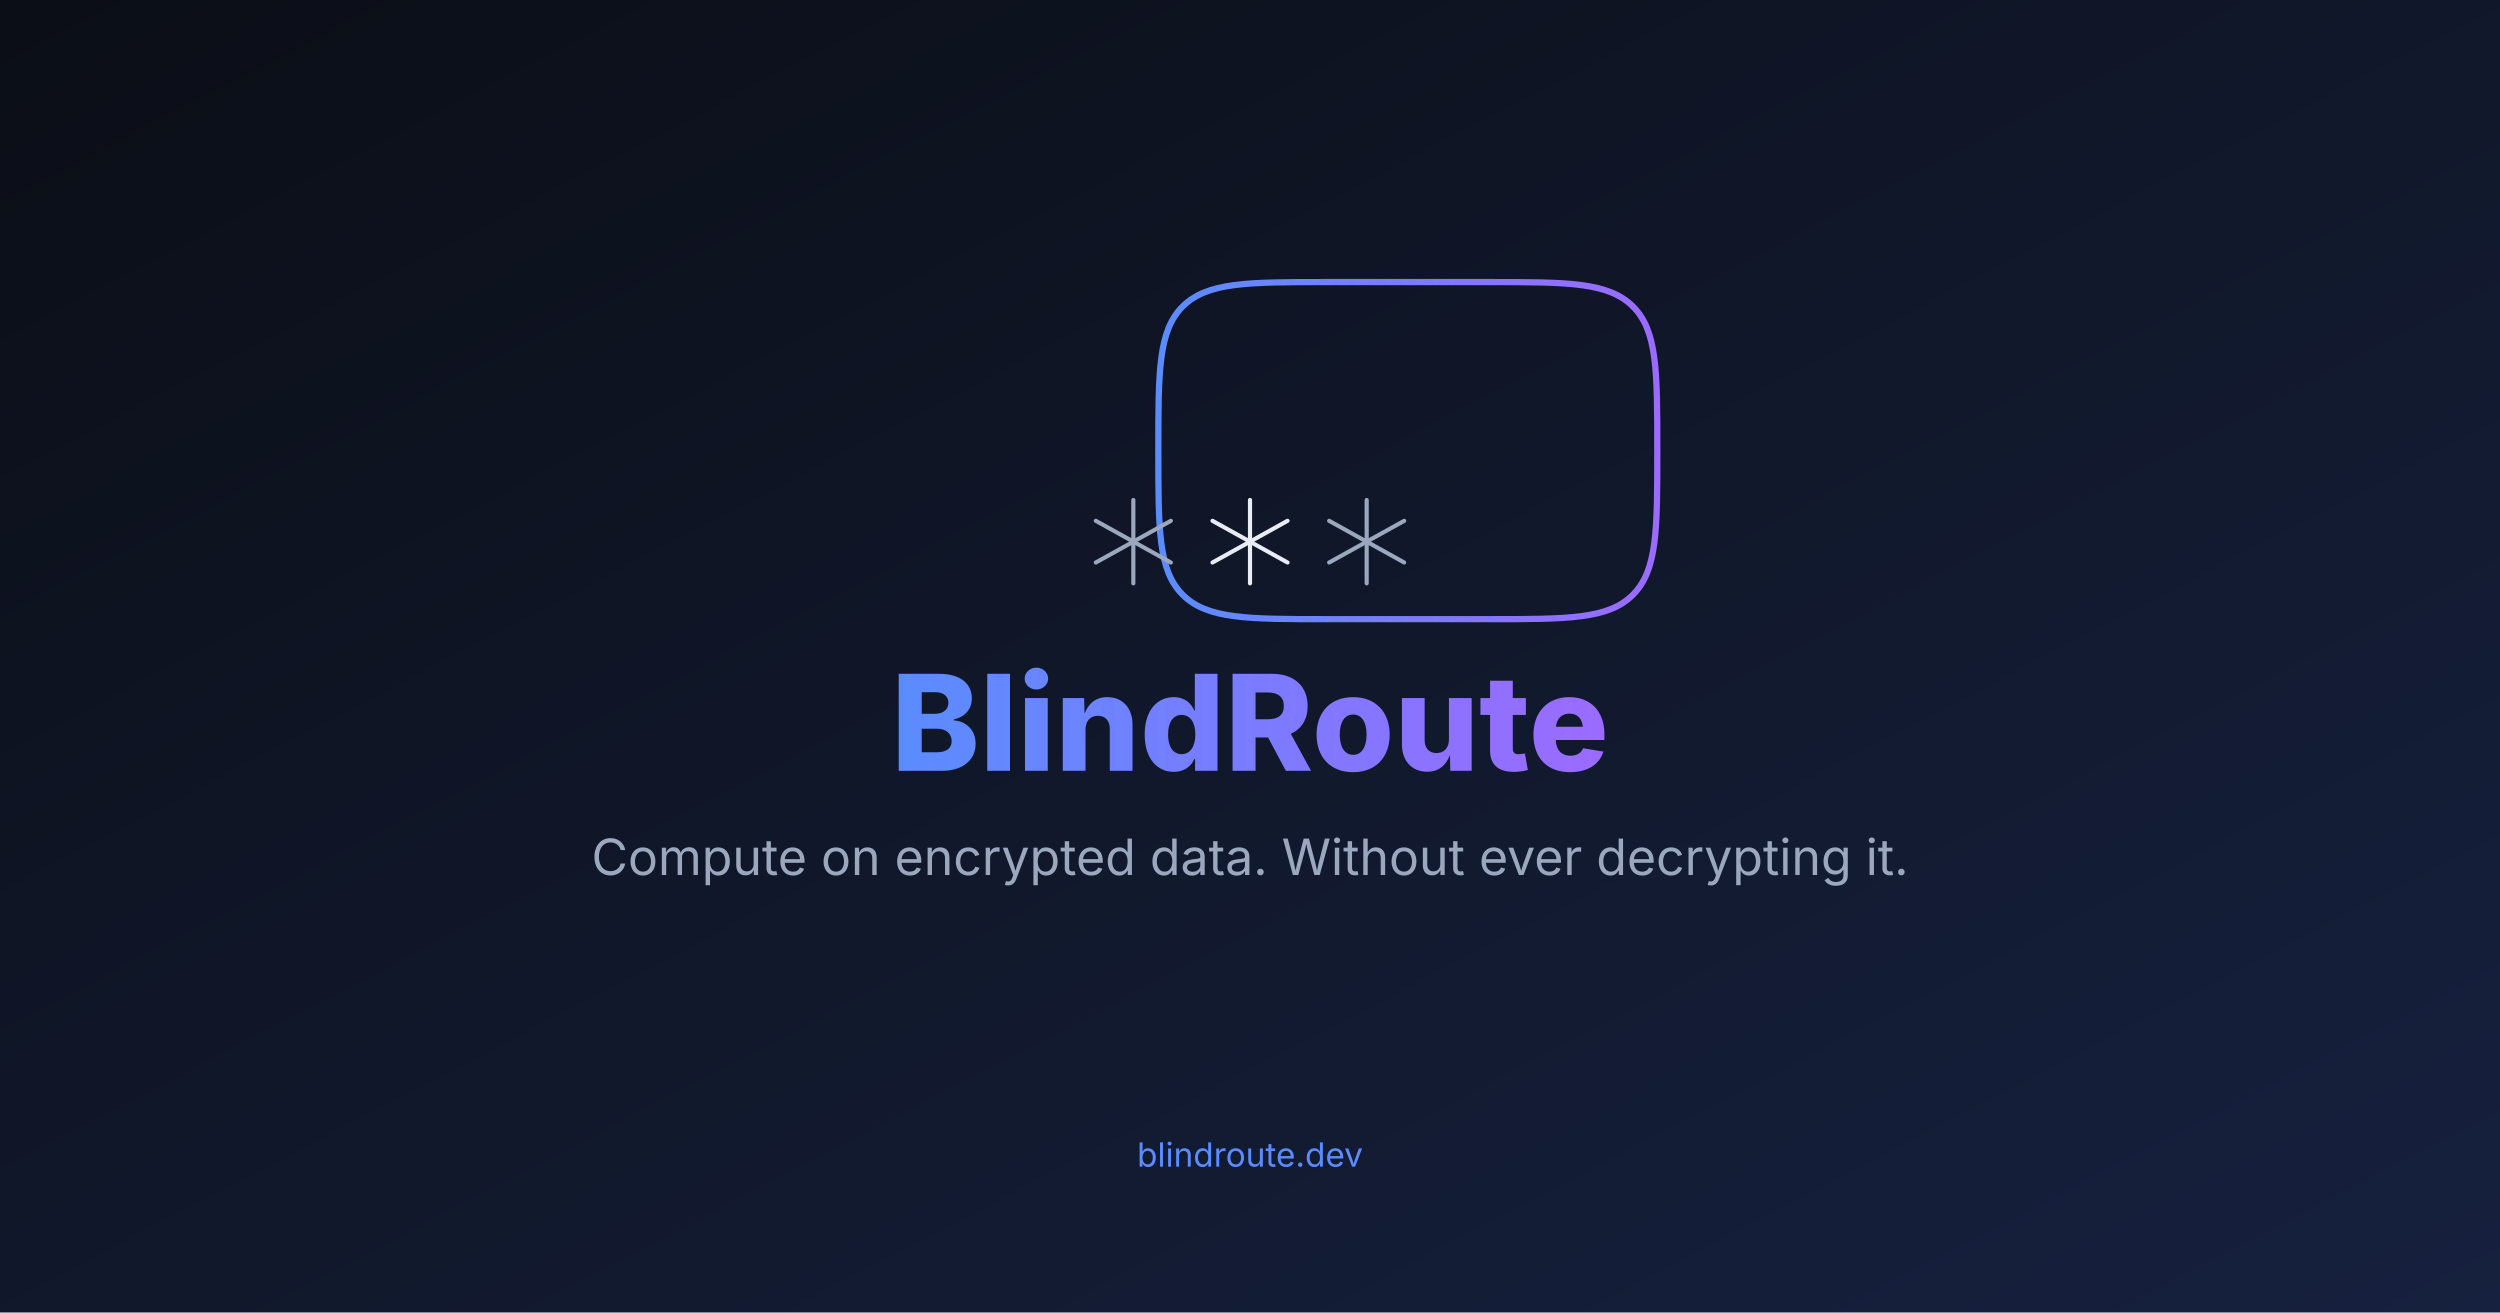
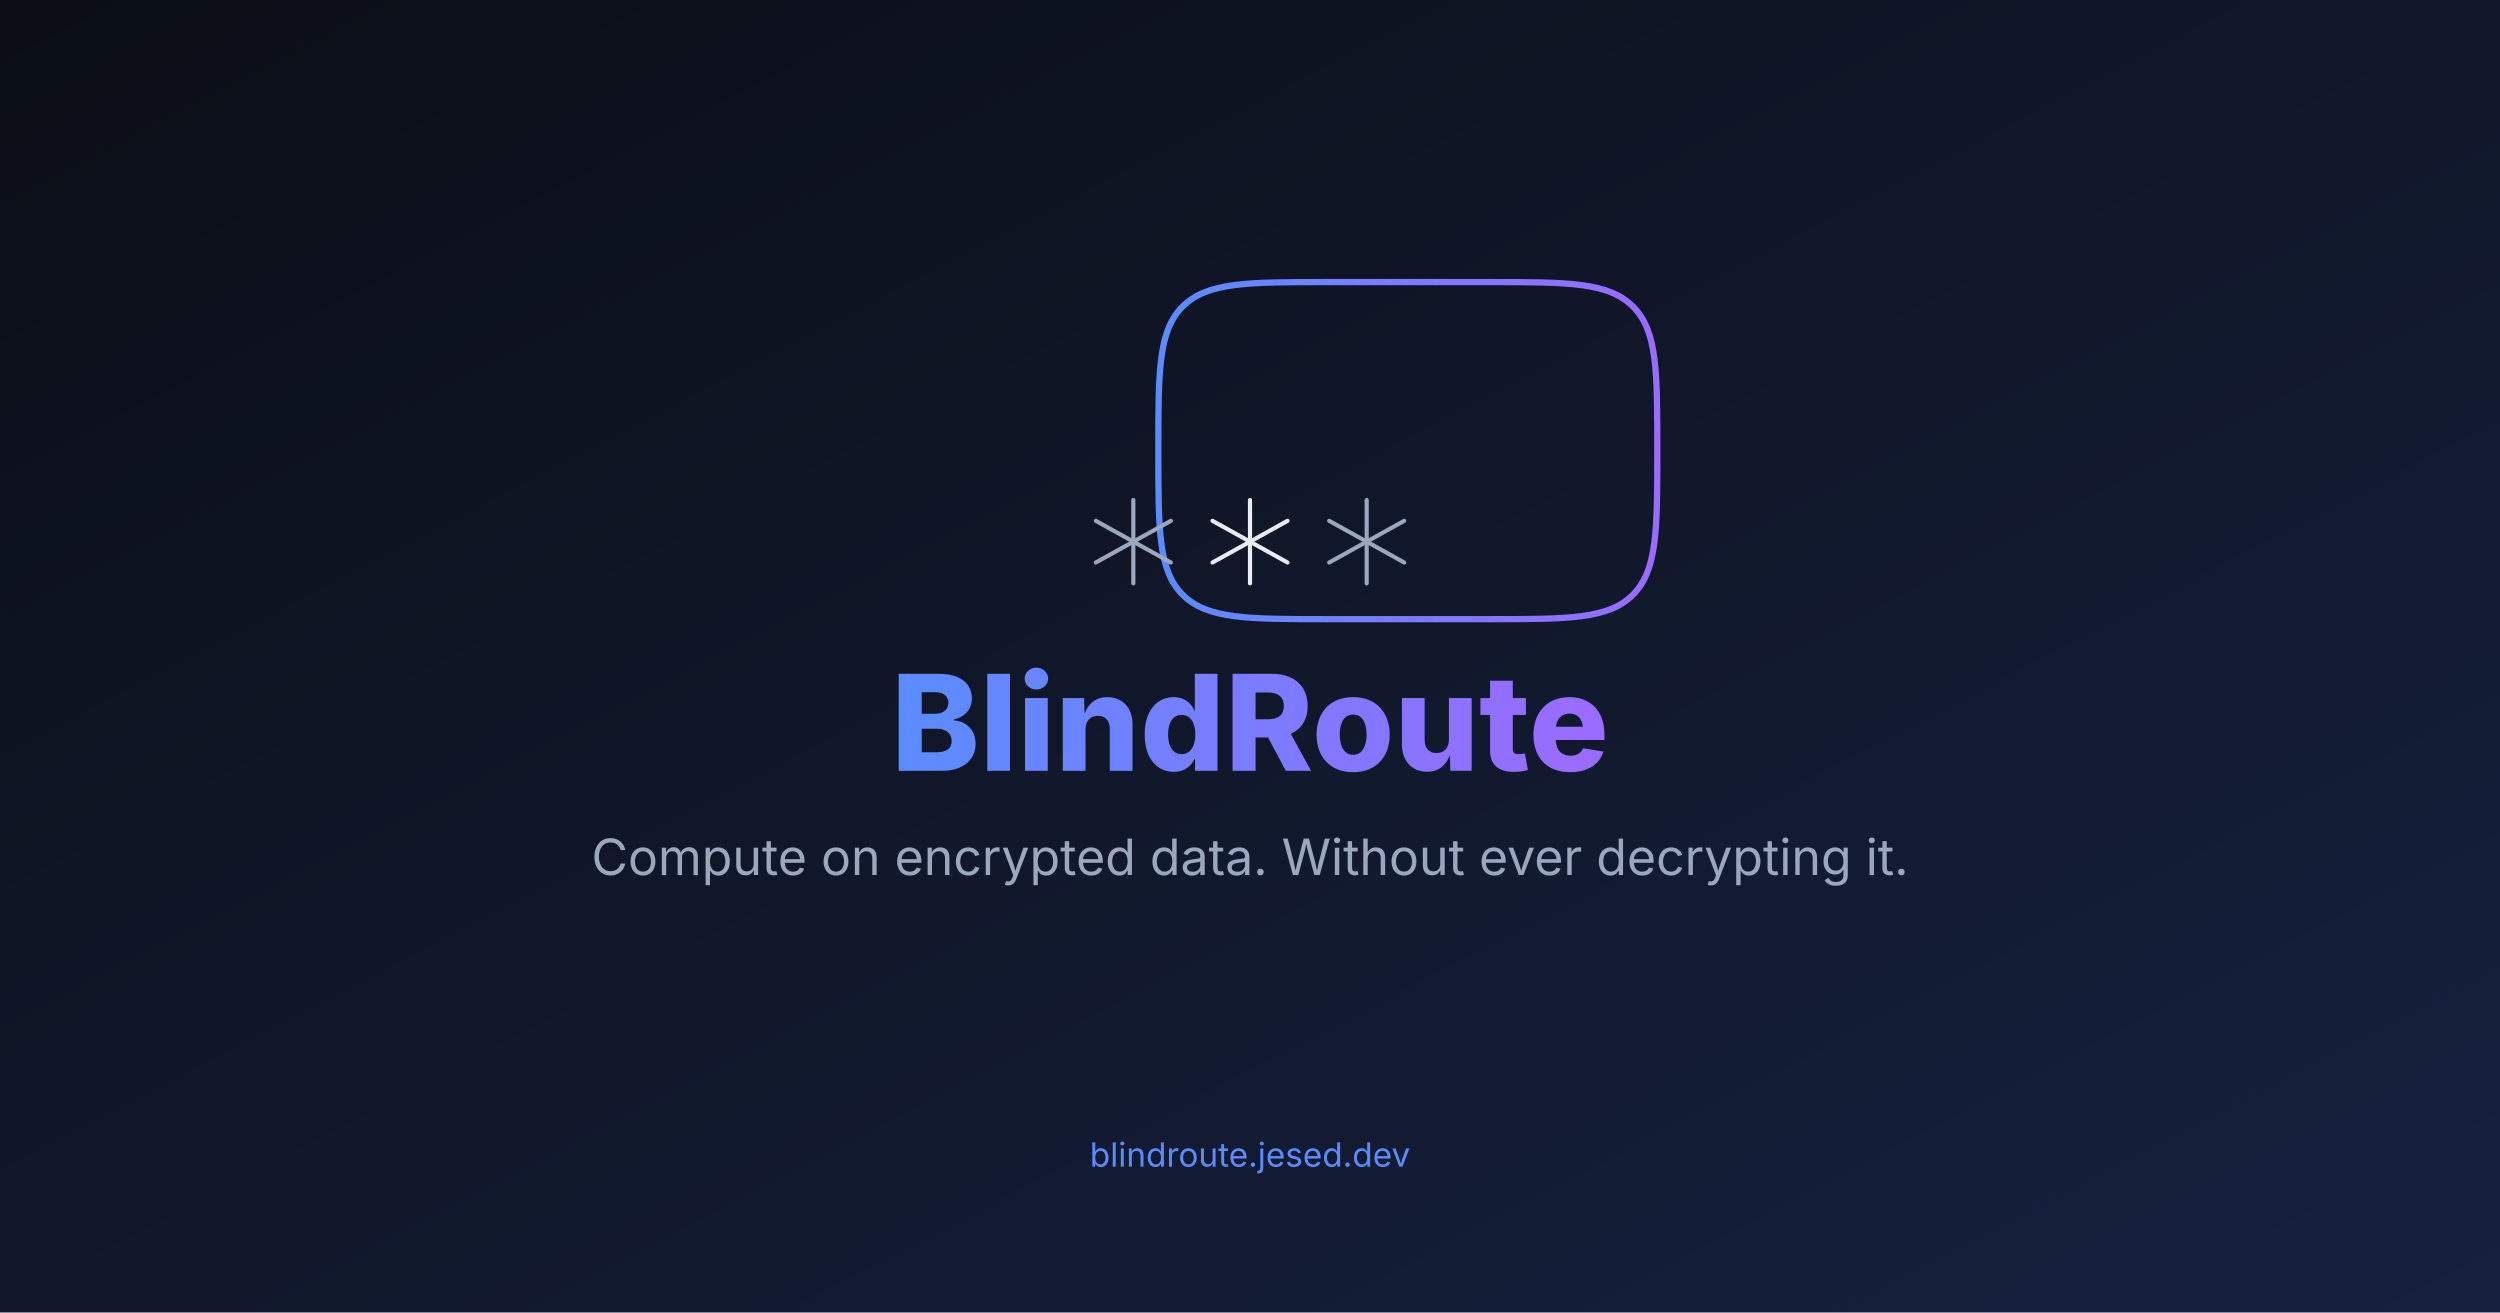
<svg xmlns="http://www.w3.org/2000/svg" viewBox="0 0 1200 630" width="1200" height="630">
  <defs>
    <linearGradient id="g" x1="0" y1="0" x2="1" y2="1">
      <stop offset="0%" stop-color="#0b0e16" />
      <stop offset="100%" stop-color="#16213f" />
    </linearGradient>
    <linearGradient id="a" x1="0" y1="0" x2="1" y2="0">
      <stop offset="0%" stop-color="#5b8cff" />
      <stop offset="100%" stop-color="#9b6bff" />
    </linearGradient>
  </defs>
  <rect width="1200" height="630" fill="url(#g)" />
  <g transform="translate(600,260)">
    <path d="M-44-44C-44-82.1-44-101.2-32.3-112.9-20.5-124.6-1.4-124.6 36.9-124.6h77.7c38.3 0 57.4 0 69.2 11.7 11.7 11.7 11.7 30.8 11.7 69.2 0 38.3 0 57.4-11.7 69.2-11.7 11.7-30.8 11.7-69.2 11.7h-77.7c-38.3 0-57.4 0-69.2-11.7-11.7-11.7-11.7-30.8-11.7-69.2z" fill="none" stroke="url(#a)" stroke-width="3" />
    <line x1="0" y1="-20" x2="0" y2="20" stroke="#e7ecf5" stroke-width="2" stroke-linecap="round" />
    <line x1="-18" y1="-10" x2="18" y2="10" stroke="#e7ecf5" stroke-width="2" stroke-linecap="round" />
    <line x1="-18" y1="10" x2="18" y2="-10" stroke="#e7ecf5" stroke-width="2" stroke-linecap="round" />
    <line x1="-56" y1="-20" x2="-56" y2="20" stroke="#9aa7bd" stroke-width="2" stroke-linecap="round" />
    <line x1="-74" y1="-10" x2="-38" y2="10" stroke="#9aa7bd" stroke-width="2" stroke-linecap="round" />
    <line x1="-74" y1="10" x2="-38" y2="-10" stroke="#9aa7bd" stroke-width="2" stroke-linecap="round" />
    <line x1="56" y1="-20" x2="56" y2="20" stroke="#9aa7bd" stroke-width="2" stroke-linecap="round" />
    <line x1="38" y1="-10" x2="74" y2="10" stroke="#9aa7bd" stroke-width="2" stroke-linecap="round" />
    <line x1="38" y1="10" x2="74" y2="-10" stroke="#9aa7bd" stroke-width="2" stroke-linecap="round" />
  </g>
  <text x="600" y="370" text-anchor="middle" font-family="Inter,system-ui,sans-serif" font-size="64" font-weight="800" fill="url(#a)">BlindRoute</text>
  <text x="600" y="420" text-anchor="middle" font-family="Inter,system-ui,sans-serif" font-size="24" fill="#9aa7bd">Compute on encrypted data. Without ever decrypting it.</text>
-   <text x="600" y="560" text-anchor="middle" font-family="Inter,system-ui,sans-serif" font-size="16" fill="#5b8cff">blindroute.dev</text>
+   <text x="600" y="560" text-anchor="middle" font-family="Inter,system-ui,sans-serif" font-size="16" fill="#5b8cff">blindroute.jesed.dev</text>
</svg>
